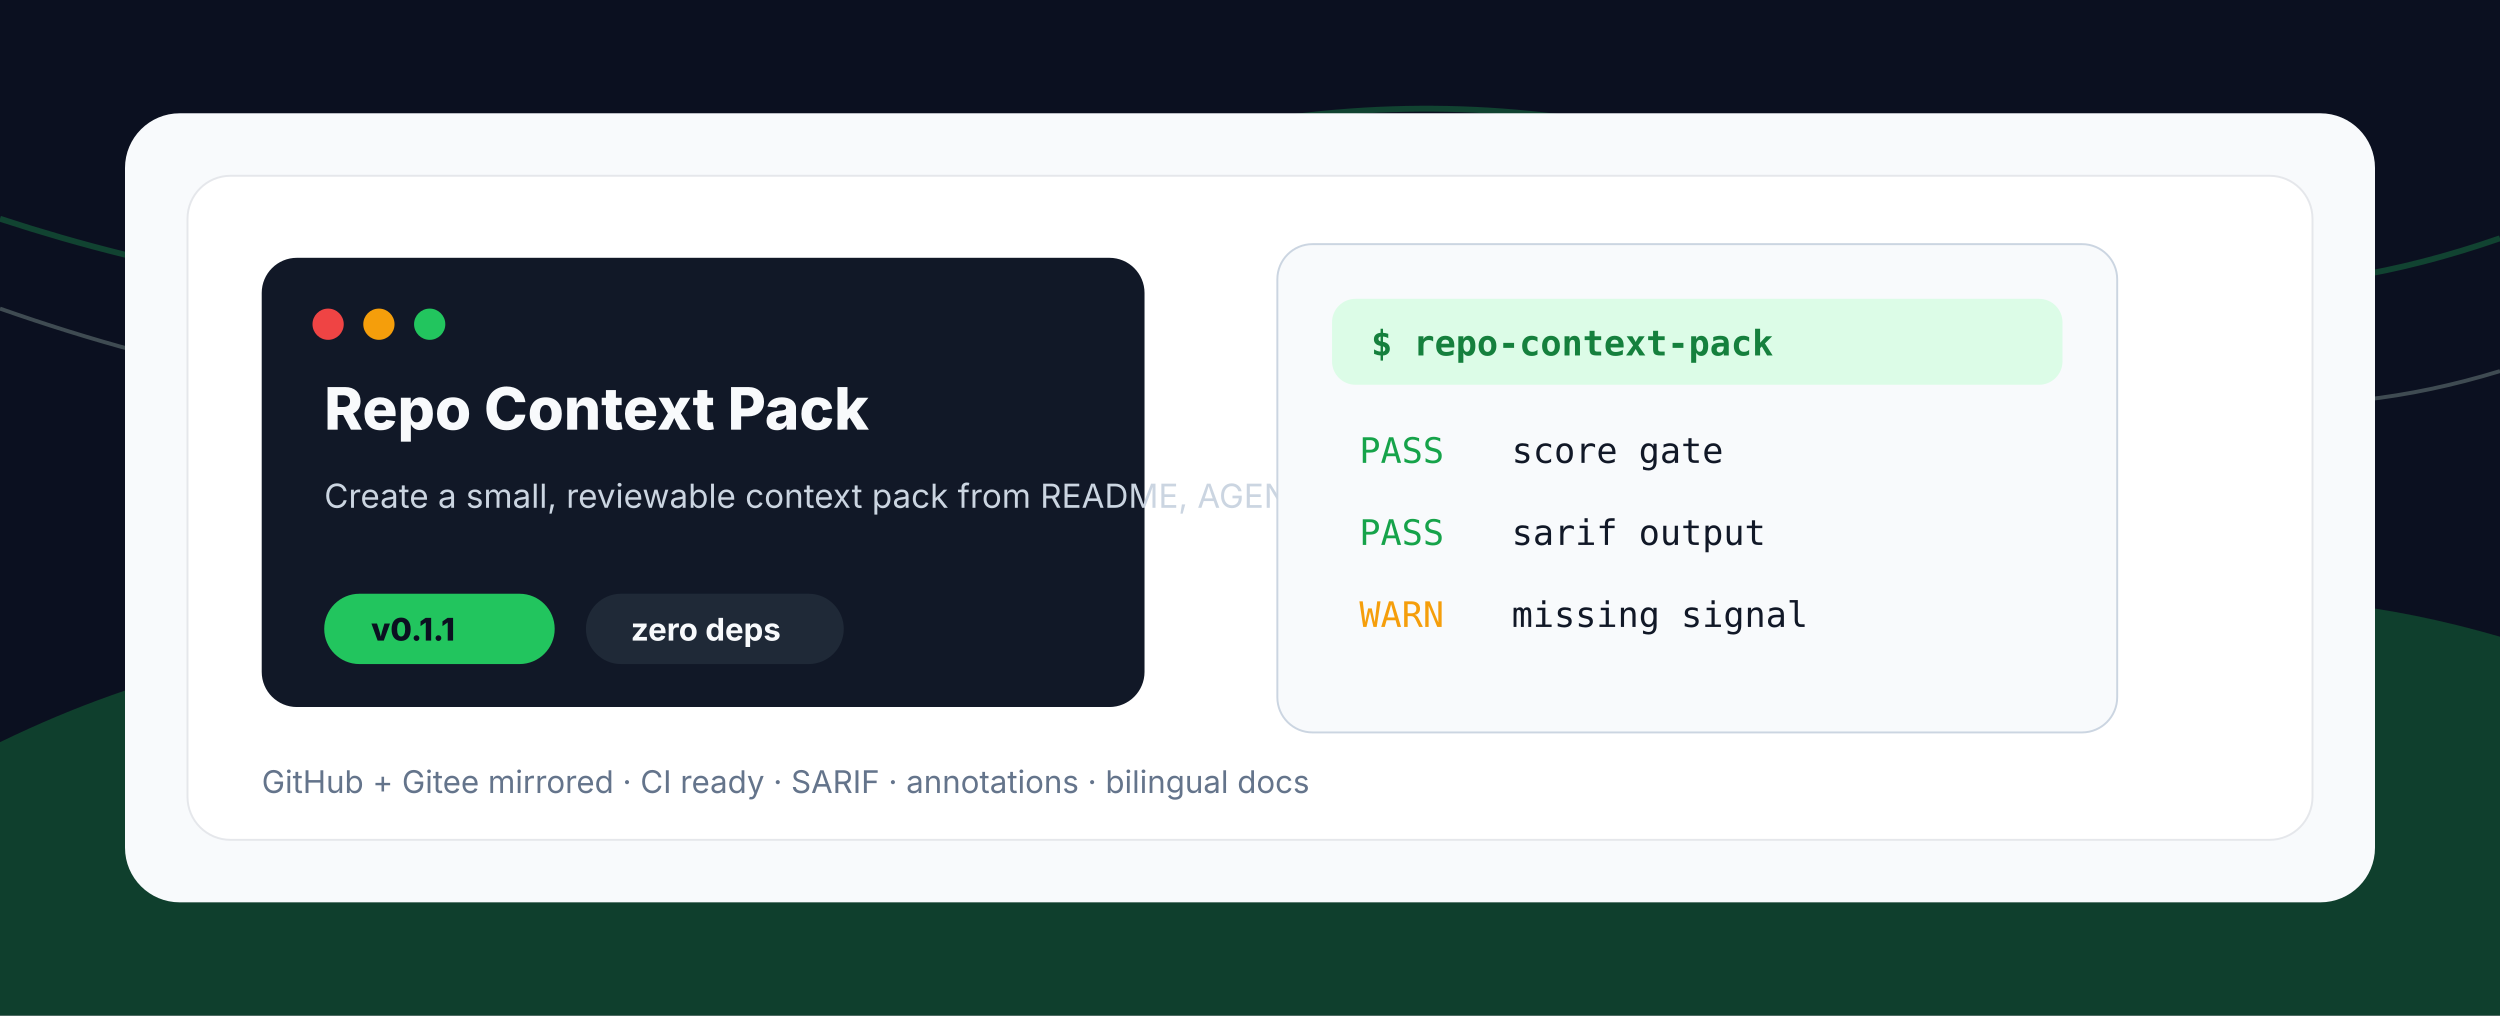
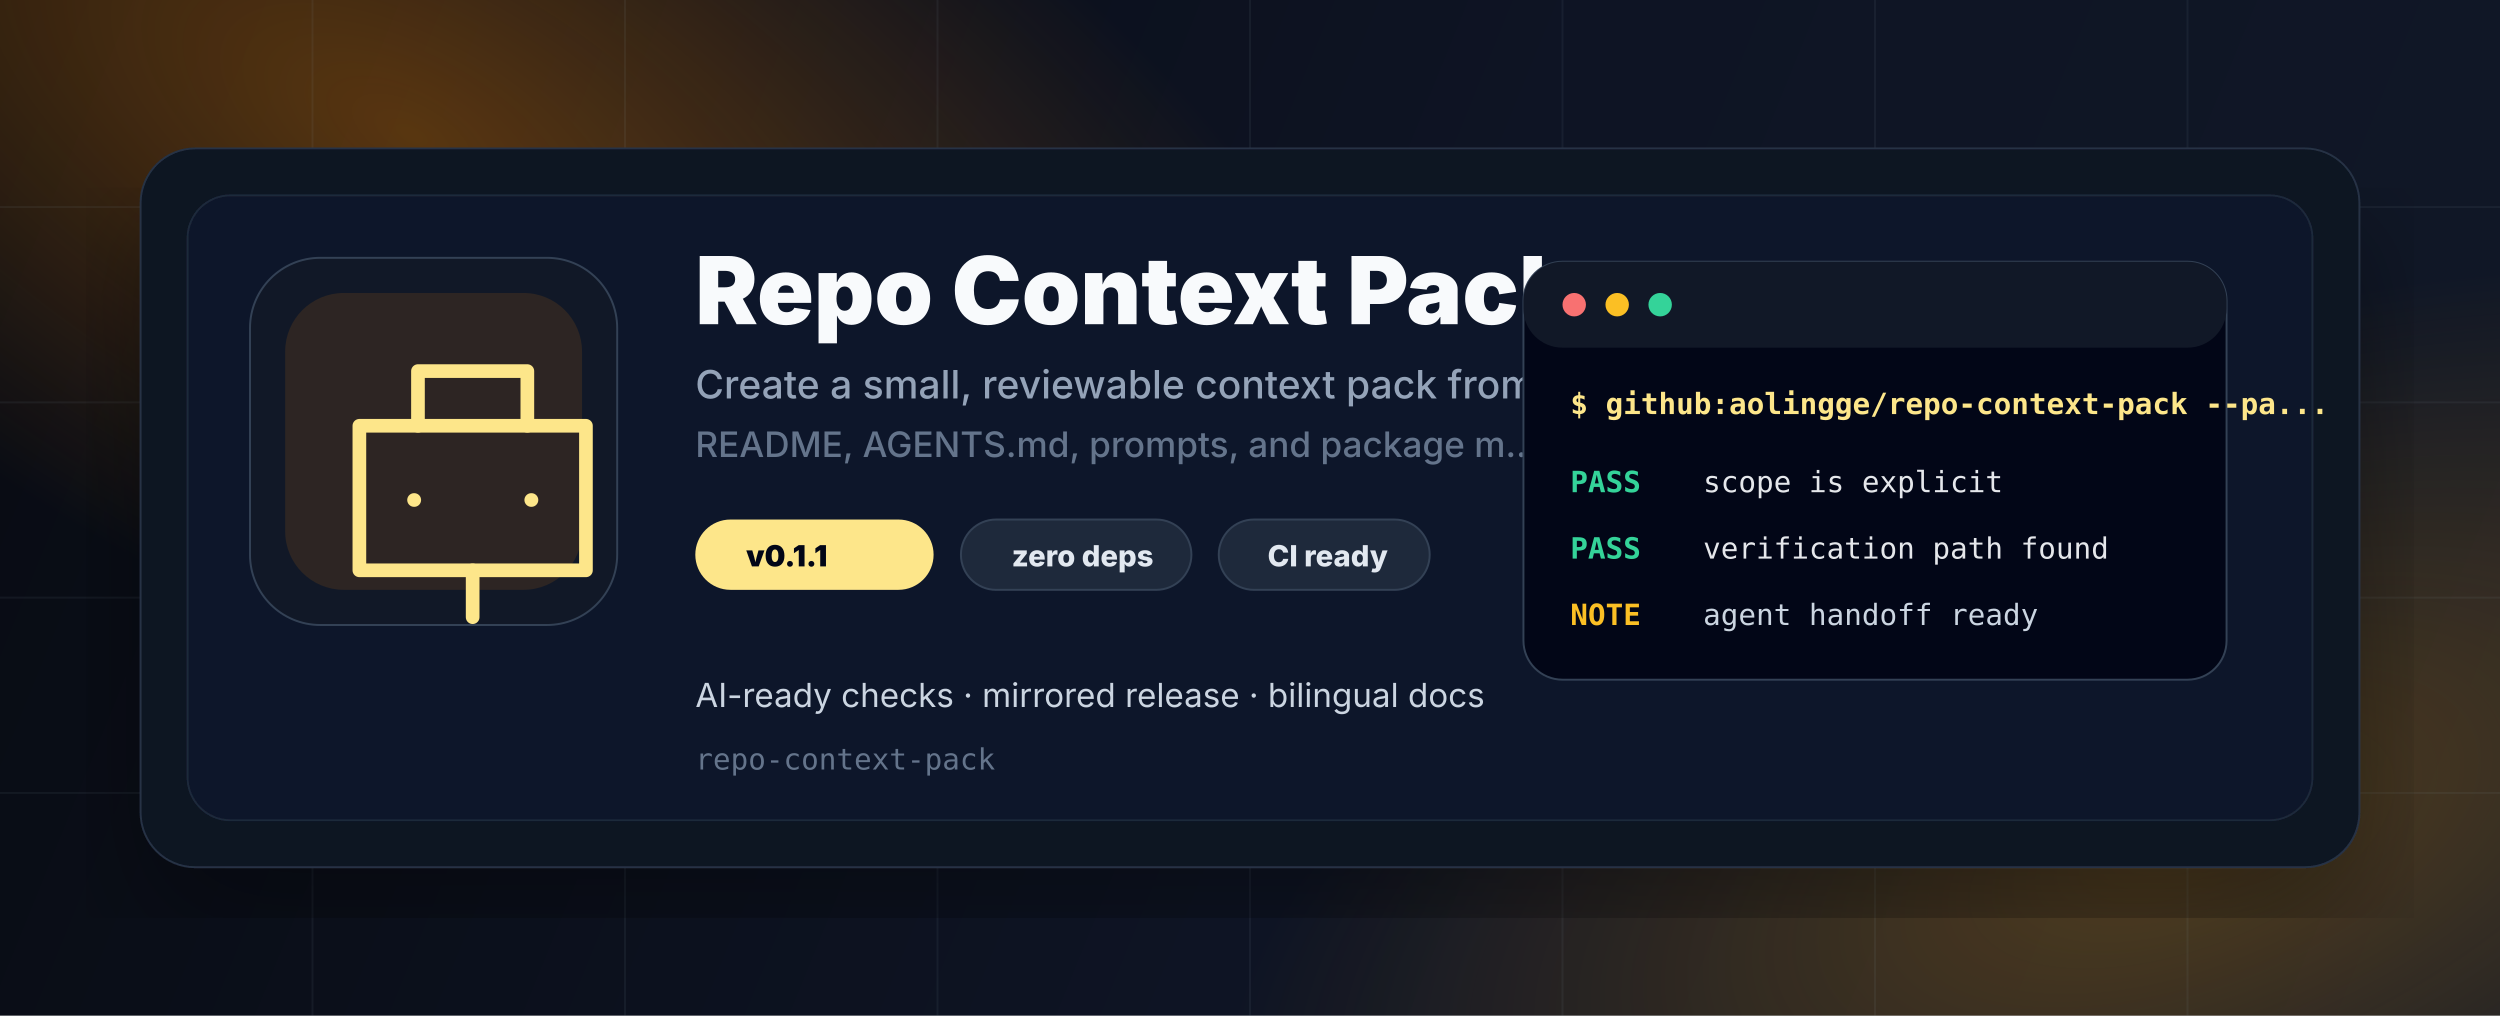
<svg xmlns="http://www.w3.org/2000/svg" width="1280" height="520" viewBox="0 0 1280 520" fill="none">
-   <rect width="1280" height="520" rx="0" fill="#0B1020" />
-   <path d="M0 380C154 305 298 318 440 368C617 431 759 447 924 365C1054 300 1163 292 1280 326V520H0V380Z" fill="#15803D" opacity=".42" />
-   <path d="M0 112C171 168 323 165 506 99C675 38 809 42 970 107C1086 154 1173 159 1280 122" stroke="#22C55E" stroke-width="3" opacity=".28" />
-   <path d="M0 158C188 224 354 224 546 154C699 98 830 99 984 163C1098 211 1185 219 1280 190" stroke="#DCFCE7" stroke-width="2" opacity=".25" />
-   <rect x="64" y="58" width="1152" height="404" rx="28" fill="#F8FAFC" />
-   <rect x="96" y="90" width="1088" height="340" rx="22" fill="#FFFFFF" stroke="#E5E7EB" />
-   <rect x="134" y="132" width="452" height="230" rx="18" fill="#111827" />
-   <circle cx="168" cy="166" r="8" fill="#EF4444" />
-   <circle cx="194" cy="166" r="8" fill="#F59E0B" />
-   <circle cx="220" cy="166" r="8" fill="#22C55E" />
-   <text x="166" y="220" fill="#F8FAFC" font-family="Inter,Segoe UI,Arial,sans-serif" font-size="30" font-weight="800">Repo Context Pack</text>
-   <text x="166" y="260" fill="#CBD5E1" font-family="Inter,Segoe UI,Arial,sans-serif" font-size="17">Create a small, reviewable context pack from README, AGENTS.md, prompts, and package meta...</text>
-   <rect x="166" y="304" width="118" height="36" rx="18" fill="#22C55E" />
-   <text x="190" y="328" fill="#0B1020" font-family="Inter,Segoe UI,Arial,sans-serif" font-size="16" font-weight="800">v0.1.1</text>
-   <rect x="300" y="304" width="132" height="36" rx="18" fill="#1F2937" />
-   <text x="323" y="328" fill="#F8FAFC" font-family="Inter,Segoe UI,Arial,sans-serif" font-size="16" font-weight="700">zero deps</text>
-   <g transform="translate(654 125)">
-     <rect width="430" height="250" rx="18" fill="#F8FAFC" stroke="#CBD5E1" />
-     <rect x="28" y="28" width="374" height="44" rx="12" fill="#DCFCE7" />
-     <text x="48" y="57" fill="#15803D" font-family="JetBrains Mono,Consolas,monospace" font-size="18" font-weight="700">$ repo-context-pack</text>
-     <text x="42" y="112" fill="#16A34A" font-family="JetBrains Mono,Consolas,monospace" font-size="18">PASS</text>
-     <text x="120" y="112" fill="#111827" font-family="JetBrains Mono,Consolas,monospace" font-size="18">score gate</text>
-     <text x="42" y="154" fill="#16A34A" font-family="JetBrains Mono,Consolas,monospace" font-size="18">PASS</text>
-     <text x="120" y="154" fill="#111827" font-family="JetBrains Mono,Consolas,monospace" font-size="18">sarif output</text>
-     <text x="42" y="196" fill="#F59E0B" font-family="JetBrains Mono,Consolas,monospace" font-size="18">WARN</text>
-     <text x="120" y="196" fill="#111827" font-family="JetBrains Mono,Consolas,monospace" font-size="18">missing signal</text>
+   <defs>
+     <linearGradient id="bg" x1="0" y1="0" x2="1280" y2="520" gradientUnits="userSpaceOnUse">
+       <stop stop-color="#080B12" />
+       <stop offset=".55" stop-color="#0E1424" />
+       <stop offset="1" stop-color="#111827" />
+     </linearGradient>
+     <radialGradient id="glowA" cx="0" cy="0" r="1" gradientUnits="userSpaceOnUse" gradientTransform="translate(210 70) rotate(28) scale(560 260)">
+       <stop stop-color="#D97706" stop-opacity=".38" />
+       <stop offset="1" stop-color="#D97706" stop-opacity="0" />
+     </radialGradient>
+     <radialGradient id="glowB" cx="0" cy="0" r="1" gradientUnits="userSpaceOnUse" gradientTransform="translate(1120 430) rotate(160) scale(520 250)">
+       <stop stop-color="#F59E0B" stop-opacity=".28" />
+       <stop offset="1" stop-color="#F59E0B" stop-opacity="0" />
+     </radialGradient>
+     <filter id="shadow" x="44" y="66" width="1192" height="404" filterUnits="userSpaceOnUse" color-interpolation-filters="sRGB">
+       <feDropShadow dx="0" dy="30" stdDeviation="34" flood-color="#000000" flood-opacity=".38" />
+     </filter>
+   </defs>
+   <rect width="1280" height="520" fill="url(#bg)" />
+   <rect width="1280" height="520" fill="url(#glowA)" />
+   <rect width="1280" height="520" fill="url(#glowB)" />
+   <path d="M0 106h1280M0 206h1280M0 306h1280M0 406h1280M160 0v520M320 0v520M480 0v520M640 0v520M800 0v520M960 0v520M1120 0v520" stroke="#94A3B8" stroke-opacity=".08" />
+   <path d="M94 390C256 298 438 286 610 352C782 418 942 396 1186 260" stroke="#FDE68A" stroke-width="2" stroke-opacity=".22" />
+   <g filter="url(#shadow)">
+     <rect x="72" y="76" width="1136" height="368" rx="28" fill="#0B1220" stroke="#263244" />
+     <rect x="96" y="100" width="1088" height="320" rx="22" fill="#0F172A" stroke="#1E293B" />
  </g>
-   <text x="134" y="406" fill="#64748B" font-family="Inter,Segoe UI,Arial,sans-serif" font-size="16">GitHub + Gitee mirrored · CI ready · SARIF · annotations · bilingual docs</text>
+   <g transform="translate(128 132)">
+     <rect width="188" height="188" rx="36" fill="#111827" stroke="#334155" />
+     <rect x="18" y="18" width="152" height="152" rx="30" fill="#D97706" opacity=".14" />
+     <path d="M56 86h116v74H56V86Z" stroke="#FDE68A" stroke-width="7" stroke-linecap="round" stroke-linejoin="round" />
+     <path d="M86 86V58h56v28M84 124h.1M144 124h.1M114 160v24" stroke="#FDE68A" stroke-width="7" stroke-linecap="round" stroke-linejoin="round" />
+   </g>
+   <g transform="translate(356 128)">
+     <text x="0" y="38" fill="#F8FAFC" font-family="Inter,Segoe UI,Arial,sans-serif" font-size="48" font-weight="850">Repo Context Pack</text>
+     <text x="0" y="76" fill="#94A3B8" font-family="Inter,Segoe UI,Arial,sans-serif" font-size="20" font-weight="500">Create a small, reviewable context pack from</text>
+     <text x="0" y="106" fill="#64748B" font-family="Inter,Segoe UI,Arial,sans-serif" font-size="18" font-weight="500">README, AGENTS.md, prompts, and package m...</text>
+     <g transform="translate(0 138)">
+       <rect width="122" height="36" rx="18" fill="#FDE68A" />
+       <text x="26" y="24" fill="#020617" font-family="Inter,Segoe UI,Arial,sans-serif" font-size="15" font-weight="850">v0.1.1</text>
+       <rect x="136" width="118" height="36" rx="18" fill="#1E293B" stroke="#334155" />
+       <text x="162" y="24" fill="#E2E8F0" font-family="Inter,Segoe UI,Arial,sans-serif" font-size="15" font-weight="760">zero deps</text>
+       <rect x="268" width="108" height="36" rx="18" fill="#1E293B" stroke="#334155" />
+       <text x="293" y="24" fill="#E2E8F0" font-family="Inter,Segoe UI,Arial,sans-serif" font-size="15" font-weight="760">CI ready</text>
+     </g>
+     <text x="0" y="234" fill="#CBD5E1" font-family="Inter,Segoe UI,Arial,sans-serif" font-size="17">AI-ready checks · mirrored release · bilingual docs</text>
+     <text x="0" y="266" fill="#64748B" font-family="JetBrains Mono,Consolas,monospace" font-size="15">repo-context-pack</text>
+   </g>
+   <g transform="translate(780 134)">
+     <rect width="360" height="214" rx="20" fill="#020617" stroke="#334155" />
+     <rect x="0" y="0" width="360" height="44" rx="20" fill="#111827" />
+     <circle cx="26" cy="22" r="6" fill="#F87171" />
+     <circle cx="48" cy="22" r="6" fill="#FBBF24" />
+     <circle cx="70" cy="22" r="6" fill="#34D399" />
+     <text x="24" y="78" fill="#FDE68A" font-family="JetBrains Mono,Consolas,monospace" font-size="15" font-weight="700">$ github:aolingge/repo-context-pack --pa...</text>
+     <text x="24" y="118" fill="#34D399" font-family="JetBrains Mono,Consolas,monospace" font-size="15" font-weight="700">PASS</text>
+     <text x="92" y="118" fill="#E5E7EB" font-family="JetBrains Mono,Consolas,monospace" font-size="15">scope is explicit</text>
+     <text x="24" y="152" fill="#34D399" font-family="JetBrains Mono,Consolas,monospace" font-size="15" font-weight="700">PASS</text>
+     <text x="92" y="152" fill="#E5E7EB" font-family="JetBrains Mono,Consolas,monospace" font-size="15">verification path found</text>
+     <text x="24" y="186" fill="#FBBF24" font-family="JetBrains Mono,Consolas,monospace" font-size="15" font-weight="700">NOTE</text>
+     <text x="92" y="186" fill="#CBD5E1" font-family="JetBrains Mono,Consolas,monospace" font-size="15">agent handoff ready</text>
+   </g>
</svg>
